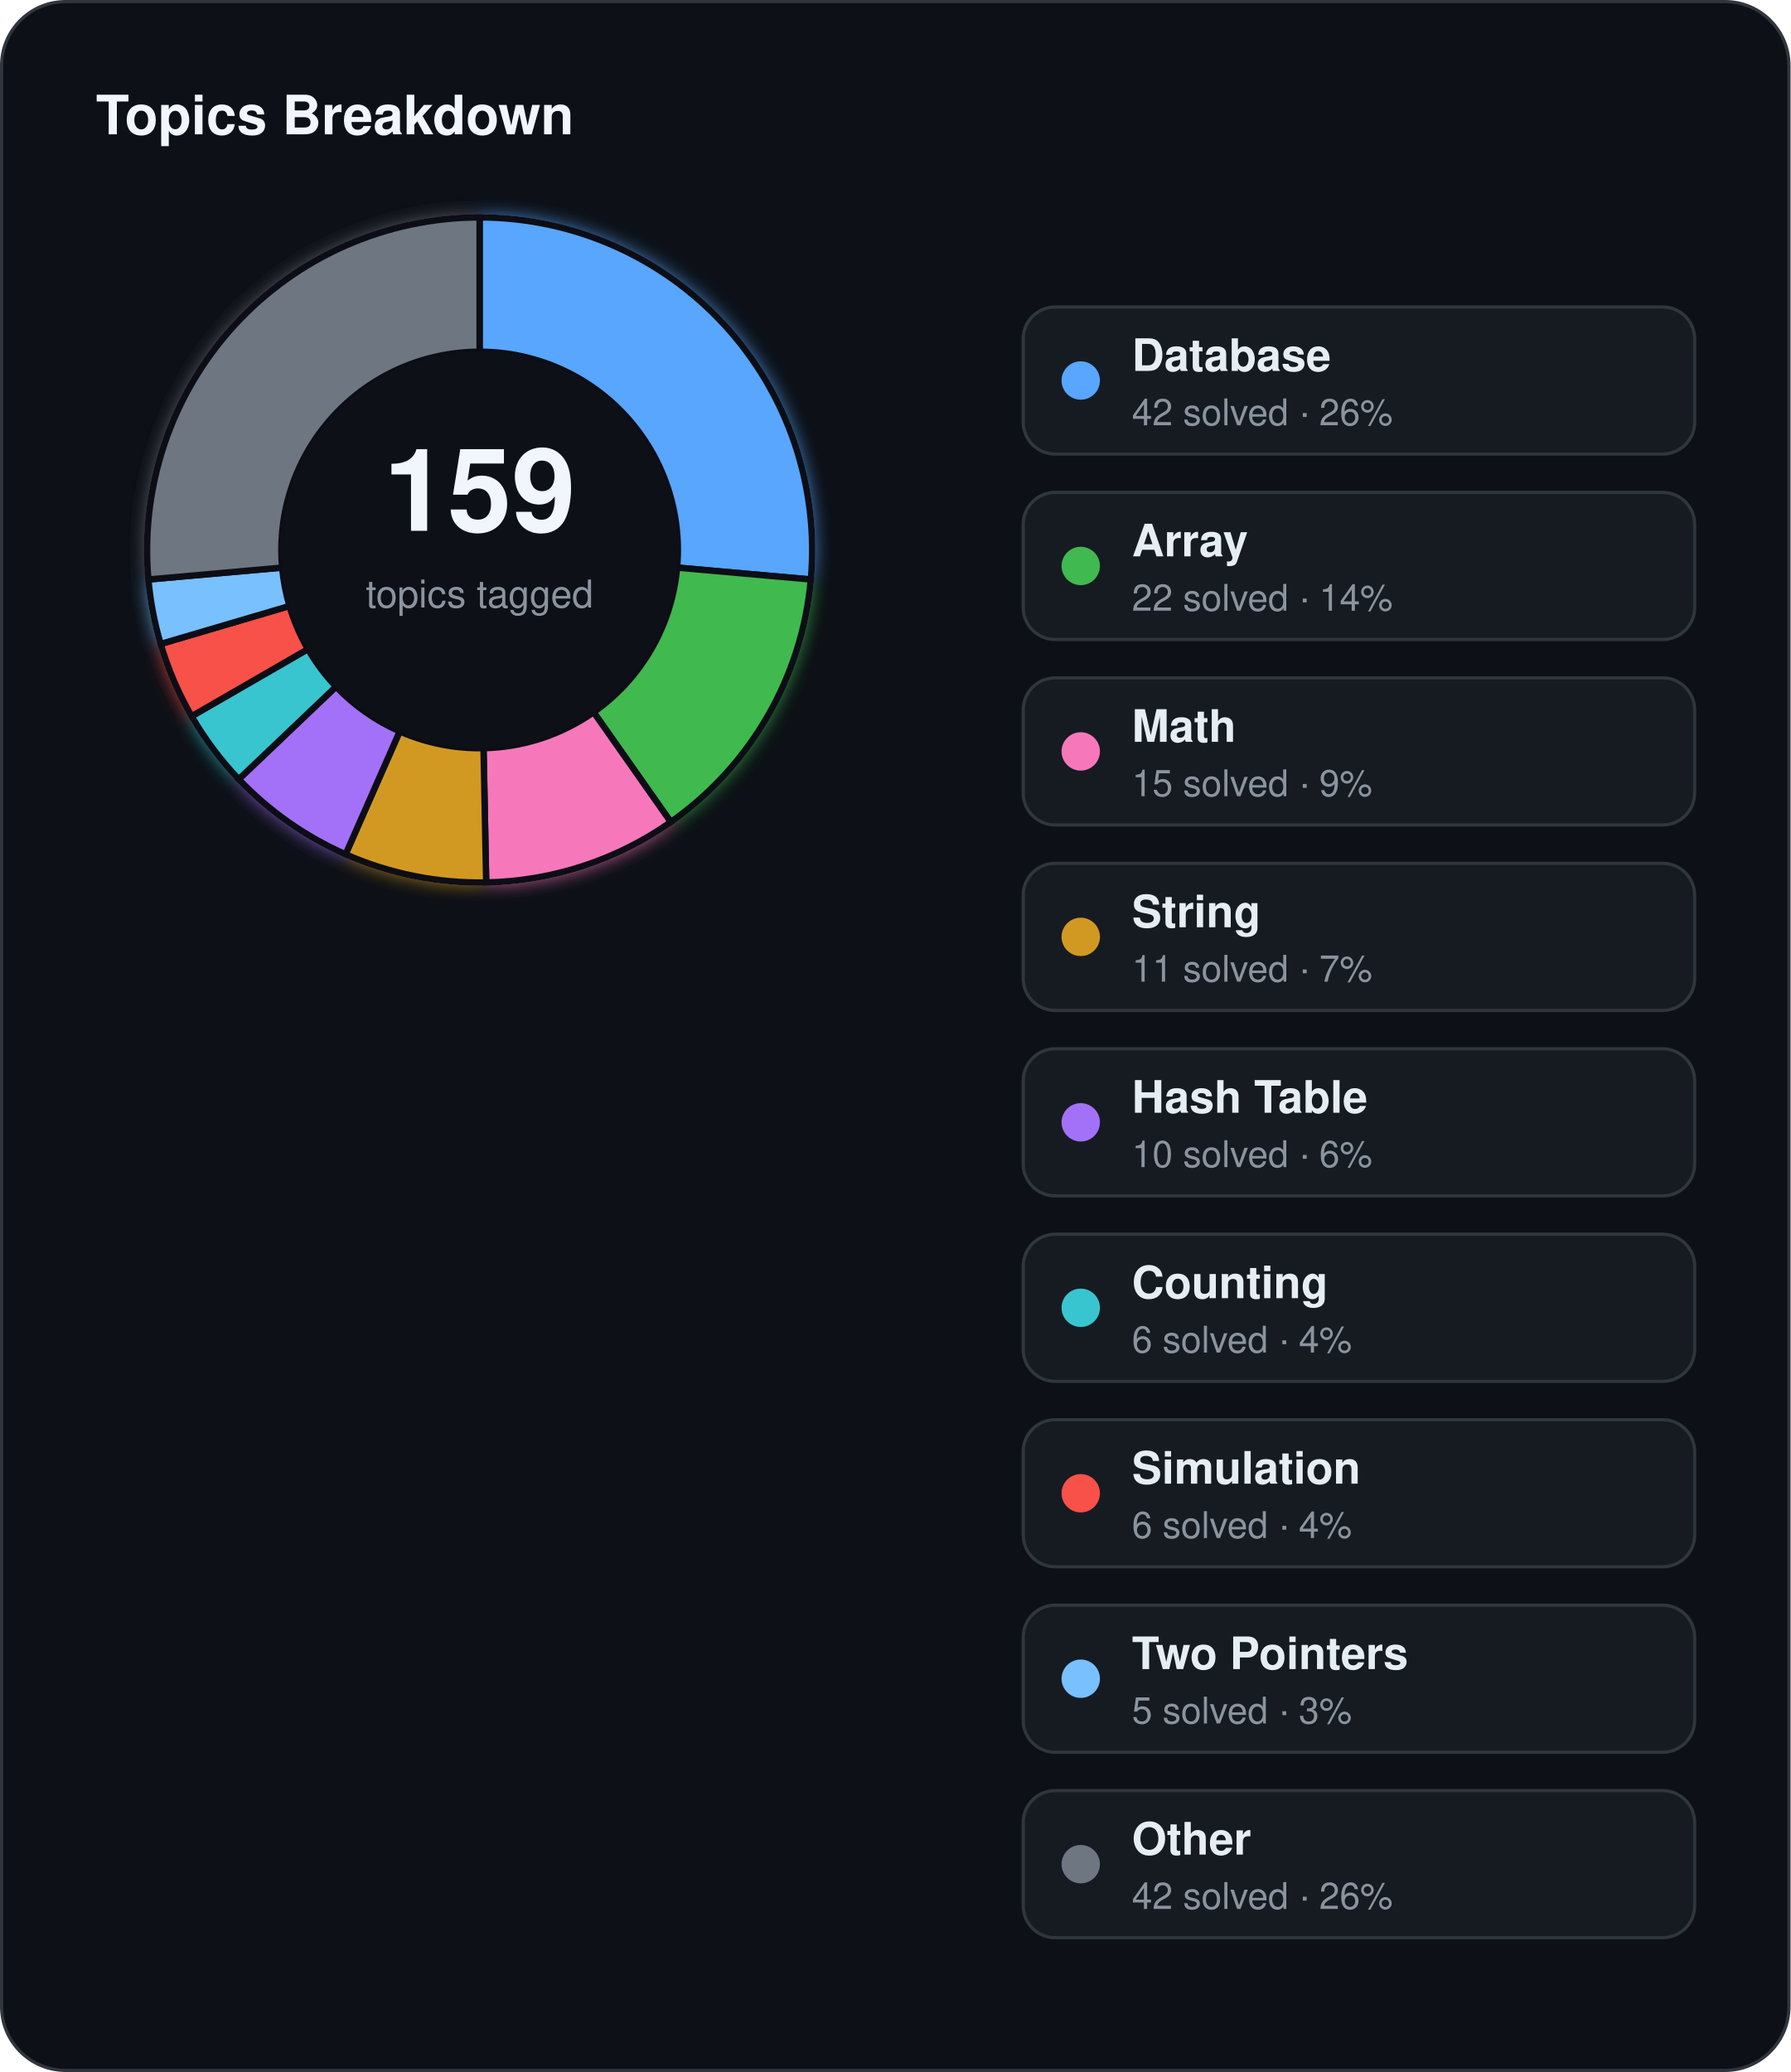
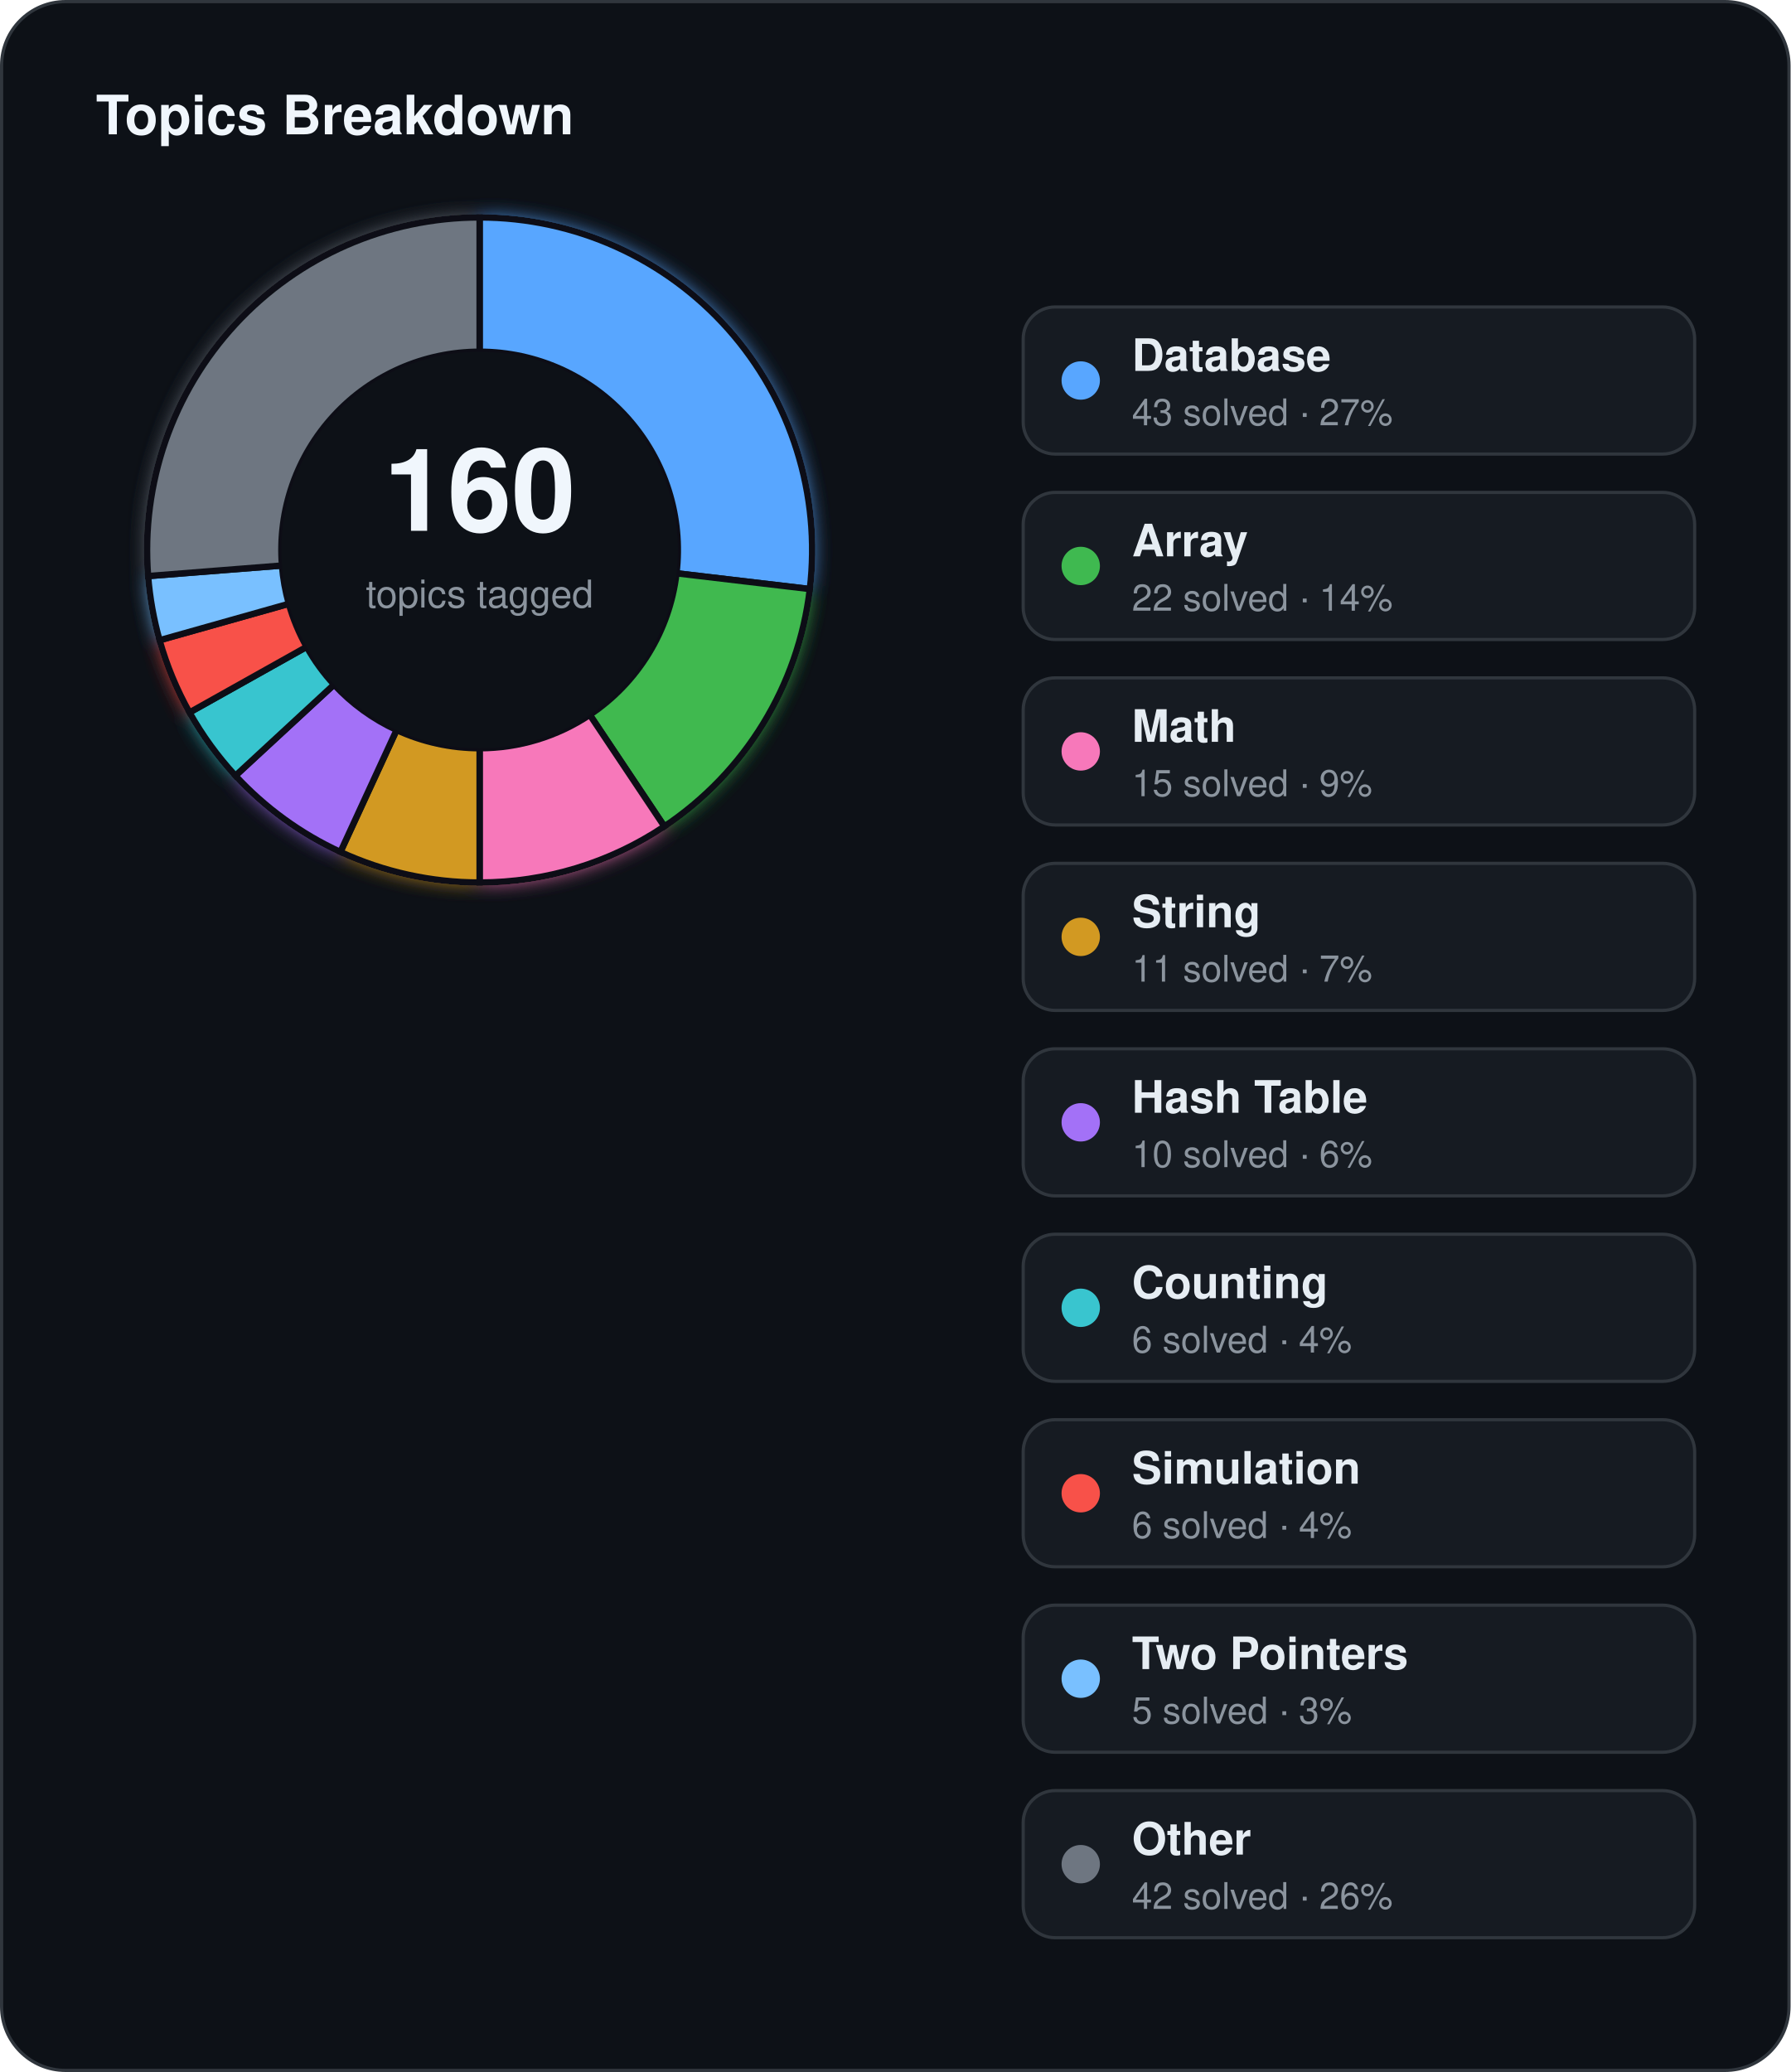
<svg xmlns="http://www.w3.org/2000/svg" width="560" height="648" viewBox="0 0 560 648">
  <defs>
    <filter id="topics-glow" x="-60%" y="-60%" width="220%" height="220%">
      <feGaussianBlur stdDeviation="3" result="blur" />
      <feMerge>
        <feMergeNode in="blur" />
        <feMergeNode in="SourceGraphic" />
      </feMerge>
    </filter>
  </defs>
  <rect x="0.5" y="0.5" width="559" height="647" rx="20" fill="#0d1117" stroke="#30363d" stroke-width="1" />
  <text x="30" y="42" fill="#f0f6fc" font-family="Segoe UI, Helvetica, Arial, sans-serif" font-size="17" font-weight="700">Topics Breakdown</text>
  <g filter="url(#topics-glow)">
-     <path d="M 150.00,68.00 A 104,104 0 0 1 253.59,181.23 L 211.76,177.51 A 62,62 0 0 0 150.00,110.00 Z" fill="#58a6ff" stroke="#0d1117" stroke-width="2" />
-     <path d="M 253.59,181.23 A 104,104 0 0 1 209.79,257.09 L 185.65,222.73 A 62,62 0 0 0 211.76,177.51 Z" fill="#3fb950" stroke="#0d1117" stroke-width="2" />
-     <path d="M 209.79,257.09 A 104,104 0 0 1 152.05,275.98 L 151.22,233.99 A 62,62 0 0 0 185.65,222.73 Z" fill="#f778ba" stroke="#0d1117" stroke-width="2" />
-     <path d="M 152.05,275.98 A 104,104 0 0 1 108.08,267.18 L 125.01,228.74 A 62,62 0 0 0 151.22,233.99 Z" fill="#d29922" stroke="#0d1117" stroke-width="2" />
-     <path d="M 108.08,267.18 A 104,104 0 0 1 74.67,243.70 L 105.09,214.74 A 62,62 0 0 0 125.01,228.74 Z" fill="#a371f7" stroke="#0d1117" stroke-width="2" />
-     <path d="M 74.67,243.70 A 104,104 0 0 1 59.93,224.00 L 96.31,203.00 A 62,62 0 0 0 105.09,214.74 Z" fill="#39c5cf" stroke="#0d1117" stroke-width="2" />
-     <path d="M 59.93,224.00 A 104,104 0 0 1 50.24,201.39 L 90.53,189.52 A 62,62 0 0 0 96.31,203.00 Z" fill="#f85149" stroke="#0d1117" stroke-width="2" />
-     <path d="M 50.24,201.39 A 104,104 0 0 1 46.41,181.23 L 88.24,177.51 A 62,62 0 0 0 90.53,189.52 Z" fill="#79c0ff" stroke="#0d1117" stroke-width="2" />
-     <path d="M 46.41,181.23 A 104,104 0 0 1 150.00,68.00 L 150.00,110.00 A 62,62 0 0 0 88.24,177.51 Z" fill="#6e7681" stroke="#0d1117" stroke-width="2" />
+     <path d="M 150.00,68.00 A 104,104 0 0 1 253.28,184.22 L 211.57,179.29 A 62,62 0 0 0 150.00,110.00 Z" fill="#58a6ff" stroke="#0d1117" stroke-width="2" />
+     <path d="M 253.28,184.22 A 104,104 0 0 1 207.78,258.47 L 184.45,223.55 A 62,62 0 0 0 211.57,179.29 Z" fill="#3fb950" stroke="#0d1117" stroke-width="2" />
+     <path d="M 207.78,258.47 A 104,104 0 0 1 150.00,276.00 L 150.00,234.00 A 62,62 0 0 0 184.45,223.55 Z" fill="#f778ba" stroke="#0d1117" stroke-width="2" />
+     <path d="M 150.00,276.00 A 104,104 0 0 1 106.46,266.45 L 124.04,228.30 A 62,62 0 0 0 150.00,234.00 Z" fill="#d29922" stroke="#0d1117" stroke-width="2" />
+     <path d="M 106.46,266.45 A 104,104 0 0 1 73.63,242.60 L 104.47,214.09 A 62,62 0 0 0 124.04,228.30 Z" fill="#a371f7" stroke="#0d1117" stroke-width="2" />
+     <path d="M 73.63,242.60 A 104,104 0 0 1 59.26,222.82 L 95.91,202.29 A 62,62 0 0 0 104.47,214.09 Z" fill="#39c5cf" stroke="#0d1117" stroke-width="2" />
+     <path d="M 59.26,222.82 A 104,104 0 0 1 49.90,200.23 L 90.33,188.83 A 62,62 0 0 0 95.91,202.29 Z" fill="#f85149" stroke="#0d1117" stroke-width="2" />
+     <path d="M 49.90,200.23 A 104,104 0 0 1 46.32,180.16 L 88.19,176.86 A 62,62 0 0 0 90.33,188.83 Z" fill="#79c0ff" stroke="#0d1117" stroke-width="2" />
+     <path d="M 46.32,180.16 A 104,104 0 0 1 150.00,68.00 L 150.00,110.00 A 62,62 0 0 0 88.19,176.86 Z" fill="#6e7681" stroke="#0d1117" stroke-width="2" />
  </g>
  <circle cx="150" cy="172" r="62" fill="#0d1117" />
-   <text x="150" y="166" text-anchor="middle" fill="#f0f6fc" font-family="Segoe UI, Helvetica, Arial, sans-serif" font-size="36" font-weight="700">159</text>
+   <text x="150" y="166" text-anchor="middle" fill="#f0f6fc" font-family="Segoe UI, Helvetica, Arial, sans-serif" font-size="36" font-weight="700">160</text>
  <text x="150" y="190" text-anchor="middle" fill="#8b949e" font-family="Segoe UI, Helvetica, Arial, sans-serif" font-size="12">topics tagged</text>
  <rect x="320" y="96" width="210" height="46" rx="10" fill="#161b22" stroke="#30363d" stroke-width="1" />
  <circle cx="338" cy="119" r="6" fill="#58a6ff" />
  <text x="354" y="116" fill="#e6edf3" font-family="Segoe UI, Helvetica, Arial, sans-serif" font-size="14" font-weight="600">Database</text>
-   <text x="354" y="133" fill="#8b949e" font-family="Segoe UI, Helvetica, Arial, sans-serif" font-size="11.5">42 solved · 26%</text>
+   <text x="354" y="133" fill="#8b949e" font-family="Segoe UI, Helvetica, Arial, sans-serif" font-size="11.5">43 solved · 27%</text>
  <rect x="320" y="154" width="210" height="46" rx="10" fill="#161b22" stroke="#30363d" stroke-width="1" />
  <circle cx="338" cy="177" r="6" fill="#3fb950" />
  <text x="354" y="174" fill="#e6edf3" font-family="Segoe UI, Helvetica, Arial, sans-serif" font-size="14" font-weight="600">Array</text>
  <text x="354" y="191" fill="#8b949e" font-family="Segoe UI, Helvetica, Arial, sans-serif" font-size="11.5">22 solved · 14%</text>
  <rect x="320" y="212" width="210" height="46" rx="10" fill="#161b22" stroke="#30363d" stroke-width="1" />
  <circle cx="338" cy="235" r="6" fill="#f778ba" />
  <text x="354" y="232" fill="#e6edf3" font-family="Segoe UI, Helvetica, Arial, sans-serif" font-size="14" font-weight="600">Math</text>
  <text x="354" y="249" fill="#8b949e" font-family="Segoe UI, Helvetica, Arial, sans-serif" font-size="11.5">15 solved · 9%</text>
  <rect x="320" y="270" width="210" height="46" rx="10" fill="#161b22" stroke="#30363d" stroke-width="1" />
  <circle cx="338" cy="293" r="6" fill="#d29922" />
  <text x="354" y="290" fill="#e6edf3" font-family="Segoe UI, Helvetica, Arial, sans-serif" font-size="14" font-weight="600">String</text>
  <text x="354" y="307" fill="#8b949e" font-family="Segoe UI, Helvetica, Arial, sans-serif" font-size="11.5">11 solved · 7%</text>
  <rect x="320" y="328" width="210" height="46" rx="10" fill="#161b22" stroke="#30363d" stroke-width="1" />
  <circle cx="338" cy="351" r="6" fill="#a371f7" />
  <text x="354" y="348" fill="#e6edf3" font-family="Segoe UI, Helvetica, Arial, sans-serif" font-size="14" font-weight="600">Hash Table</text>
  <text x="354" y="365" fill="#8b949e" font-family="Segoe UI, Helvetica, Arial, sans-serif" font-size="11.5">10 solved · 6%</text>
  <rect x="320" y="386" width="210" height="46" rx="10" fill="#161b22" stroke="#30363d" stroke-width="1" />
  <circle cx="338" cy="409" r="6" fill="#39c5cf" />
  <text x="354" y="406" fill="#e6edf3" font-family="Segoe UI, Helvetica, Arial, sans-serif" font-size="14" font-weight="600">Counting</text>
  <text x="354" y="423" fill="#8b949e" font-family="Segoe UI, Helvetica, Arial, sans-serif" font-size="11.5">6 solved · 4%</text>
  <rect x="320" y="444" width="210" height="46" rx="10" fill="#161b22" stroke="#30363d" stroke-width="1" />
  <circle cx="338" cy="467" r="6" fill="#f85149" />
  <text x="354" y="464" fill="#e6edf3" font-family="Segoe UI, Helvetica, Arial, sans-serif" font-size="14" font-weight="600">Simulation</text>
  <text x="354" y="481" fill="#8b949e" font-family="Segoe UI, Helvetica, Arial, sans-serif" font-size="11.5">6 solved · 4%</text>
  <rect x="320" y="502" width="210" height="46" rx="10" fill="#161b22" stroke="#30363d" stroke-width="1" />
  <circle cx="338" cy="525" r="6" fill="#79c0ff" />
  <text x="354" y="522" fill="#e6edf3" font-family="Segoe UI, Helvetica, Arial, sans-serif" font-size="14" font-weight="600">Two Pointers</text>
  <text x="354" y="539" fill="#8b949e" font-family="Segoe UI, Helvetica, Arial, sans-serif" font-size="11.5">5 solved · 3%</text>
  <rect x="320" y="560" width="210" height="46" rx="10" fill="#161b22" stroke="#30363d" stroke-width="1" />
  <circle cx="338" cy="583" r="6" fill="#6e7681" />
  <text x="354" y="580" fill="#e6edf3" font-family="Segoe UI, Helvetica, Arial, sans-serif" font-size="14" font-weight="600">Other</text>
  <text x="354" y="597" fill="#8b949e" font-family="Segoe UI, Helvetica, Arial, sans-serif" font-size="11.5">42 solved · 26%</text>
</svg>
